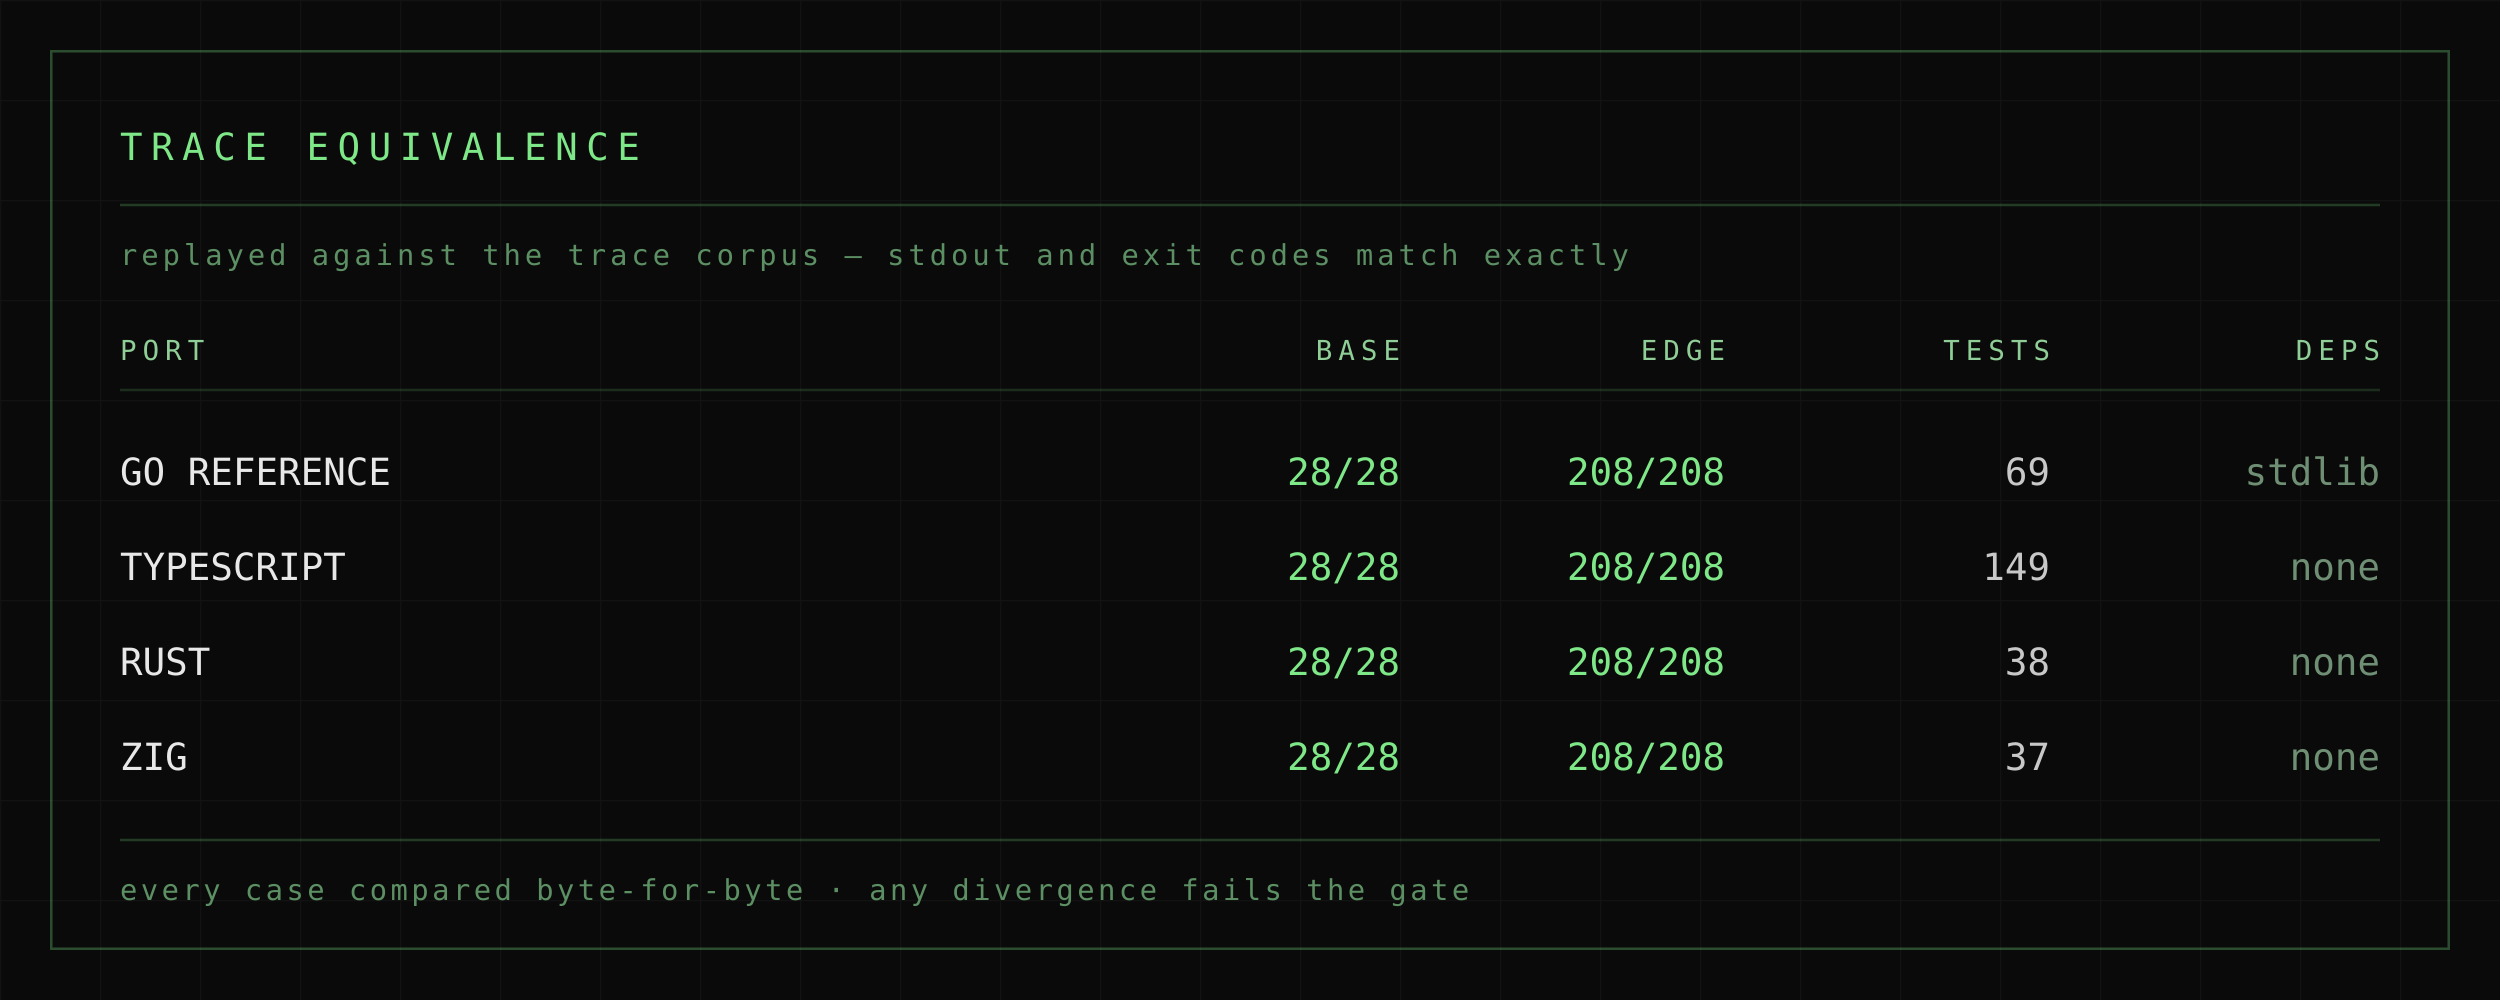
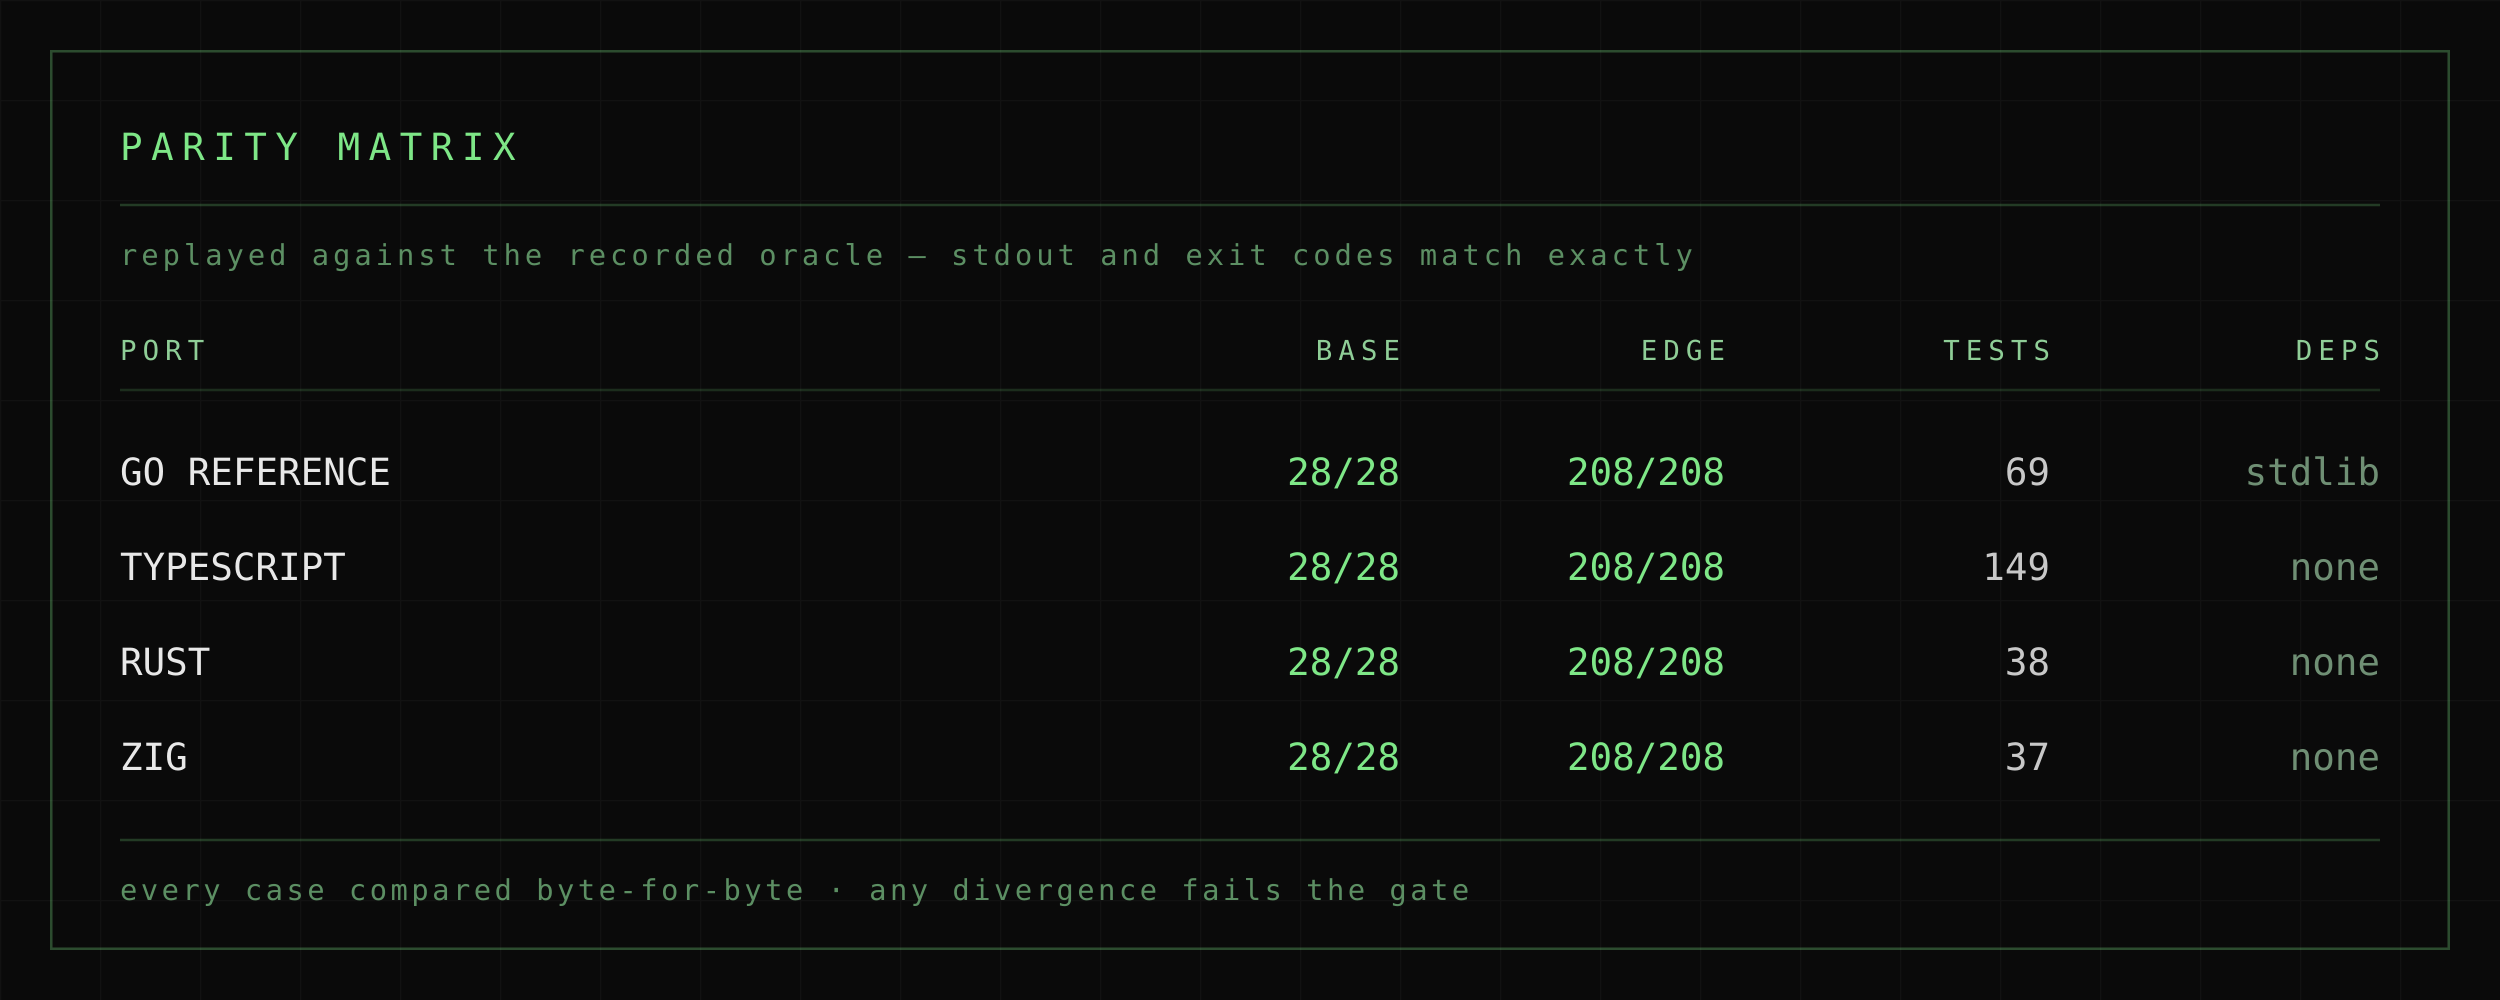
<svg xmlns="http://www.w3.org/2000/svg" viewBox="0 0 1000 400" width="1000" height="400" role="img" aria-label="OwnScout parity matrix: every port replays 28 base and 208 edge cases byte-for-byte">
  <defs>
    <pattern id="grid" width="40" height="40" patternUnits="userSpaceOnUse">
      <path d="M40 0H0V40" fill="none" stroke="#ffffff" stroke-opacity="0.035" stroke-width="1" />
    </pattern>
+     <linearGradient id="sweep" x1="0" y1="0" x2="1" y2="0">
+       <stop offset="0" stop-color="#7ee787" stop-opacity="0" />
+       <stop offset="0.5" stop-color="#7ee787" stop-opacity="0.28" />
+       <stop offset="1" stop-color="#7ee787" stop-opacity="0" />
+     </linearGradient>
+     <clipPath id="frame">
+       <rect width="1000" height="400" />
+     </clipPath>
  </defs>
+   <style>
+     .row  { animation: row 9s ease-in-out infinite; }
+     .r2 { animation-delay: -1.5s } .r3 { animation-delay: -3s } .r4 { animation-delay: -4.5s }
+     .pass { animation: pass 9s ease-in-out infinite; }
+     .p2 { animation-delay: -1.5s } .p3 { animation-delay: -3s } .p4 { animation-delay: -4.5s }
+     .sweep { animation: sweep 7s cubic-bezier(.45,0,.55,1) infinite; }
+     @keyframes row   { 0%,4% { opacity: .78 } 12%,38% { opacity: 1 } 62%,100% { opacity: .78 } }
+     @keyframes pass  { 0%,4% { fill-opacity: .6 } 12%,38% { fill-opacity: 1 } 62%,100% { fill-opacity: .6 } }
+     @keyframes sweep { 0% { transform: translateX(-460px) } 100% { transform: translateX(1000px) } }
+     @media (prefers-reduced-motion: reduce) {
+       .row, .pass, .sweep { animation: none }
+       .row { opacity: 1 } .pass { fill-opacity: 1 } .sweep { opacity: 0 }
+     }
+   </style>
  <rect width="1000" height="400" fill="#0a0a0a" />
  <rect width="1000" height="400" fill="url(#grid)" />
  <rect x="20.5" y="20.5" width="959" height="359" fill="none" stroke="#7ee787" stroke-opacity="0.3" />
-   <text x="48" y="64" font-family="ui-monospace, SFMono-Regular, Menlo, Consolas, monospace" font-size="15" fill="#7ee787" letter-spacing="3.4">TRACE EQUIVALENCE</text>
+   <g clip-path="url(#frame)">
+     <rect x="-460" y="0" width="460" height="400" fill="url(#sweep)" class="sweep" />
+   </g>
+   <text x="48" y="64" font-family="ui-monospace, SFMono-Regular, Menlo, Consolas, monospace" font-size="15" fill="#7ee787" letter-spacing="3.4">PARITY MATRIX</text>
  <line x1="48" y1="82" x2="952" y2="82" stroke="#7ee787" stroke-opacity="0.22" stroke-width="1" />
-   <text x="48" y="106" font-family="ui-monospace, SFMono-Regular, Menlo, Consolas, monospace" font-size="11.5" fill="#5c8f63" letter-spacing="1.6">replayed against the trace corpus — stdout and exit codes match exactly</text>
+   <text x="48" y="106" font-family="ui-monospace, SFMono-Regular, Menlo, Consolas, monospace" font-size="11.5" fill="#5c8f63" letter-spacing="1.6">replayed against the recorded oracle — stdout and exit codes match exactly</text>
  <g font-family="ui-monospace, SFMono-Regular, Menlo, Consolas, monospace" font-size="11" fill="#8fce97" letter-spacing="2.4">
    <text x="48" y="144">PORT</text>
    <text x="560" y="144" text-anchor="end">BASE</text>
    <text x="690" y="144" text-anchor="end">EDGE</text>
    <text x="820" y="144" text-anchor="end">TESTS</text>
    <text x="952" y="144" text-anchor="end">DEPS</text>
  </g>
  <line x1="48" y1="156" x2="952" y2="156" stroke="#7ee787" stroke-opacity="0.16" stroke-width="1" />
  <g font-family="ui-monospace, SFMono-Regular, Menlo, Consolas, monospace" font-size="15">
-     <g>
+     <g class="row">
      <text x="48" y="194" fill="#e8e8e8">GO REFERENCE</text>
      <text x="560" y="194" text-anchor="end" fill="#7ee787">28/28</text>
-       <text x="690" y="194" text-anchor="end" fill="#7ee787">208/208</text>
+       <text x="690" y="194" text-anchor="end" fill="#7ee787" class="pass">208/208</text>
      <text x="820" y="194" text-anchor="end" fill="#c8c8c8">69</text>
      <text x="952" y="194" text-anchor="end" fill="#6f8f74">stdlib</text>
    </g>
-     <g>
+     <g class="row r2">
      <text x="48" y="232" fill="#e8e8e8">TYPESCRIPT</text>
      <text x="560" y="232" text-anchor="end" fill="#7ee787">28/28</text>
-       <text x="690" y="232" text-anchor="end" fill="#7ee787">208/208</text>
+       <text x="690" y="232" text-anchor="end" fill="#7ee787" class="pass p2">208/208</text>
      <text x="820" y="232" text-anchor="end" fill="#c8c8c8">149</text>
      <text x="952" y="232" text-anchor="end" fill="#6f8f74">none</text>
    </g>
-     <g>
+     <g class="row r3">
      <text x="48" y="270" fill="#e8e8e8">RUST</text>
      <text x="560" y="270" text-anchor="end" fill="#7ee787">28/28</text>
-       <text x="690" y="270" text-anchor="end" fill="#7ee787">208/208</text>
+       <text x="690" y="270" text-anchor="end" fill="#7ee787" class="pass p3">208/208</text>
      <text x="820" y="270" text-anchor="end" fill="#c8c8c8">38</text>
      <text x="952" y="270" text-anchor="end" fill="#6f8f74">none</text>
    </g>
-     <g>
+     <g class="row r4">
      <text x="48" y="308" fill="#e8e8e8">ZIG</text>
      <text x="560" y="308" text-anchor="end" fill="#7ee787">28/28</text>
-       <text x="690" y="308" text-anchor="end" fill="#7ee787">208/208</text>
+       <text x="690" y="308" text-anchor="end" fill="#7ee787" class="pass p4">208/208</text>
      <text x="820" y="308" text-anchor="end" fill="#c8c8c8">37</text>
      <text x="952" y="308" text-anchor="end" fill="#6f8f74">none</text>
    </g>
  </g>
  <line x1="48" y1="336" x2="952" y2="336" stroke="#7ee787" stroke-opacity="0.22" stroke-width="1" />
  <text x="48" y="360" font-family="ui-monospace, SFMono-Regular, Menlo, Consolas, monospace" font-size="11.5" fill="#5c8f63" letter-spacing="1.4">every case compared byte-for-byte · any divergence fails the gate</text>
</svg>
